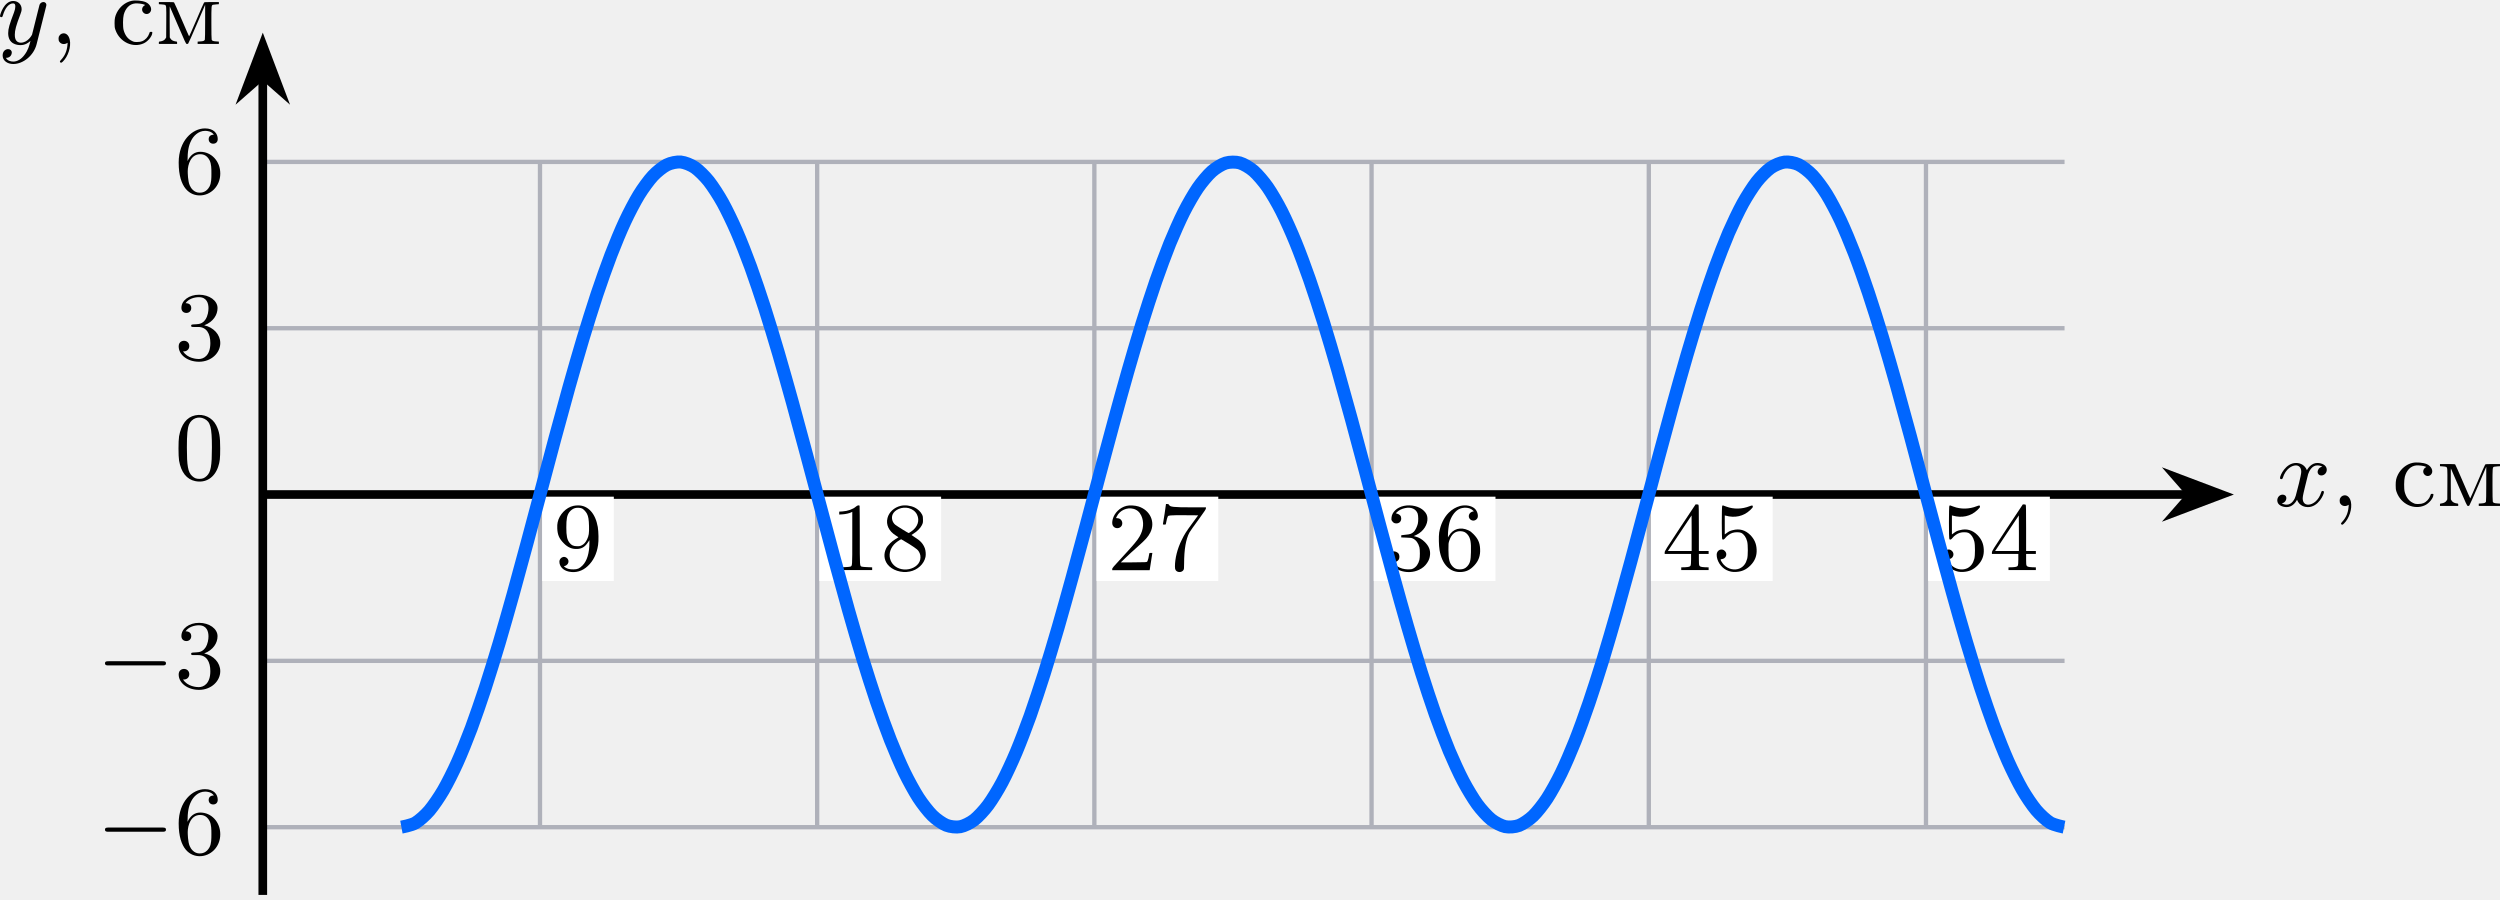
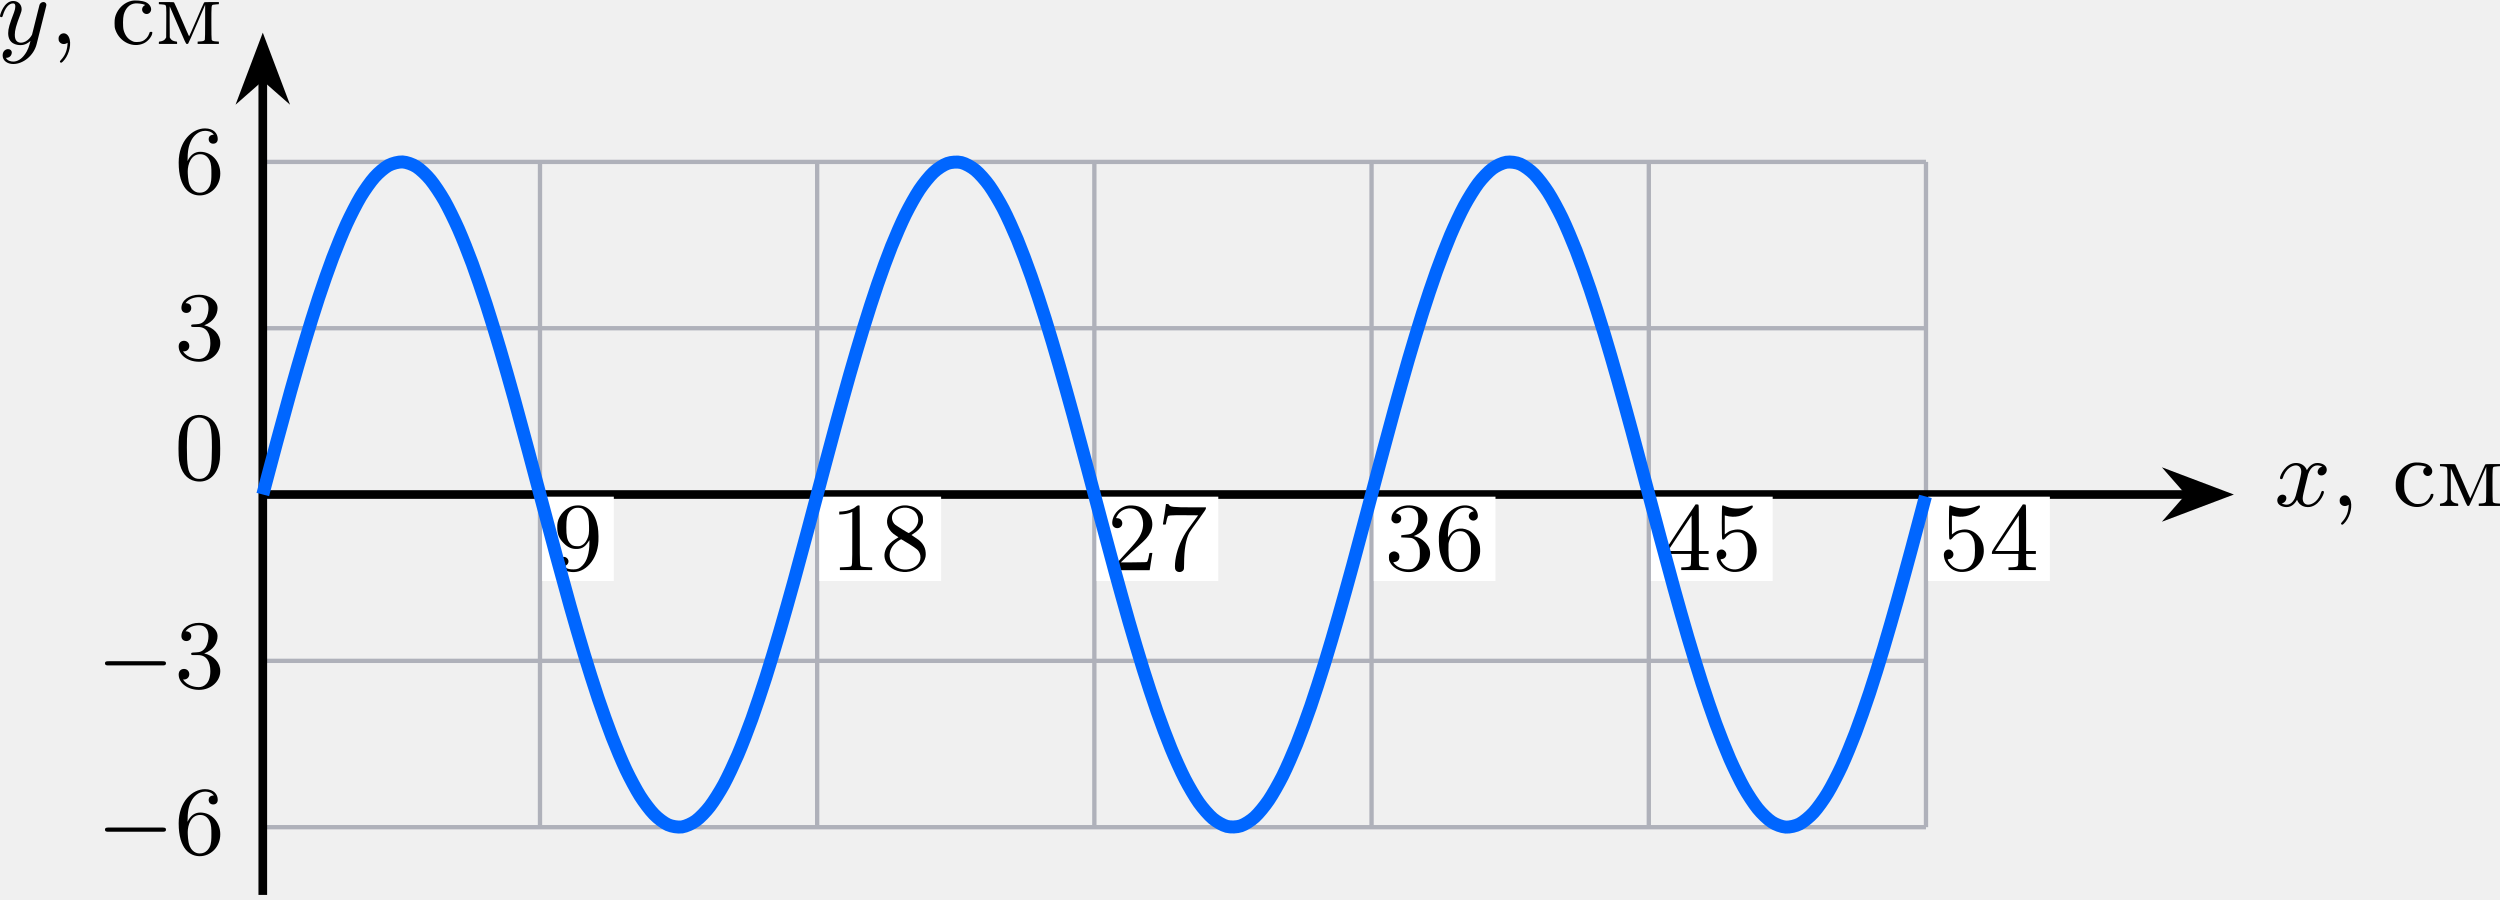
<svg xmlns="http://www.w3.org/2000/svg" xmlns:xlink="http://www.w3.org/1999/xlink" version="1.1" width="299.118pt" height="107.593pt" viewBox="-66.428 -66.881 230.091 82.764">
  <defs>
    <path id="g0-0" d="M6.052-2.053C6.214-2.053 6.384-2.053 6.384-2.251C6.384-2.439 6.205-2.439 6.052-2.439H1.103C.95-2.439 .771-2.439 .771-2.251C.771-2.053 .941-2.053 1.103-2.053H6.052Z" />
    <path id="g2-51" d="M2.735-3.156C3.569-3.47 3.963-4.125 3.963-4.743C3.963-5.434 3.201-5.972 2.268-5.972S.637-5.443 .637-4.761C.637-4.465 .834-4.295 1.094-4.295S1.542-4.483 1.542-4.743C1.542-5.057 1.327-5.192 1.022-5.192C1.255-5.568 1.802-5.747 2.242-5.747C2.986-5.747 3.129-5.156 3.129-4.734C3.129-4.465 3.075-4.035 2.851-3.694C2.573-3.291 2.26-3.273 2-3.255C1.775-3.237 1.757-3.237 1.686-3.237C1.605-3.228 1.533-3.219 1.533-3.12C1.533-3.004 1.605-3.004 1.757-3.004H2.179C2.959-3.004 3.3-2.376 3.3-1.524C3.3-.377 2.69-.054 2.233-.054C2.062-.054 1.193-.099 .789-.762C1.112-.717 1.363-.941 1.363-1.246C1.363-1.542 1.139-1.731 .879-1.731C.655-1.731 .386-1.596 .386-1.219C.386-.421 1.219 .197 2.26 .197C3.38 .197 4.214-.61 4.214-1.524C4.214-2.304 3.596-2.968 2.735-3.156Z" />
    <path id="g2-54" d="M1.201-2.968C1.201-3.882 1.3-4.394 1.542-4.86C1.722-5.227 2.161-5.747 2.824-5.747C3.004-5.747 3.416-5.712 3.622-5.389C3.291-5.389 3.147-5.218 3.147-4.976C3.147-4.743 3.309-4.564 3.56-4.564S3.981-4.725 3.981-4.994C3.981-5.496 3.622-5.972 2.806-5.972C1.65-5.972 .386-4.833 .386-2.833C.386-.403 1.479 .197 2.322 .197C3.318 .197 4.214-.637 4.214-1.82C4.214-2.959 3.389-3.82 2.376-3.82C1.838-3.82 1.453-3.506 1.201-2.968ZM2.313-.054C1.802-.054 1.506-.475 1.399-.735C1.228-1.139 1.219-1.883 1.219-2.026C1.219-2.627 1.497-3.596 2.358-3.596C2.502-3.596 2.941-3.596 3.228-3.04C3.398-2.699 3.398-2.26 3.398-1.829S3.398-.959 3.228-.628C2.95-.117 2.555-.054 2.313-.054Z" />
    <path id="g3-44" d="M1.058-.941C1.004-.924 .924-.852 .879-.789C.807-.69 .789-.646 .789-.493C.789-.332 .807-.287 .879-.188C1.022 0 1.282 .054 1.506-.054L1.623-.117L1.605 .108C1.56 .637 1.372 1.076 1.013 1.462C.915 1.569 .897 1.596 .924 1.65C.986 1.757 1.04 1.748 1.184 1.614C1.677 1.13 1.955 .251 1.82-.395C1.722-.861 1.399-1.094 1.058-.941Z" />
    <path id="g3-48" d="M1.901-5.918C1.121-5.756 .619-5.084 .421-3.99C.35-3.569 .35-2.17 .421-1.748C.61-.672 1.121-.027 1.91 .134C2.86 .332 3.676-.17 4.017-1.184C4.178-1.668 4.205-1.955 4.205-2.878C4.205-3.981 4.125-4.438 3.829-5.021C3.461-5.73 2.681-6.088 1.901-5.918ZM2.744-5.604C3.309-5.326 3.443-4.815 3.443-2.968C3.443-1.255 3.344-.699 2.968-.341C2.744-.134 2.582-.072 2.286-.072C2-.072 1.838-.134 1.614-.341C1.237-.699 1.139-1.255 1.139-2.968C1.139-4.178 1.193-4.743 1.345-5.093C1.587-5.64 2.206-5.873 2.744-5.604Z" />
    <path id="g3-49" d="M2.376-5.855C2.107-5.613 1.614-5.434 1.13-5.407L.834-5.389V-5.254V-5.12L1.13-5.138C1.417-5.156 1.784-5.236 1.946-5.326L2.035-5.371V-2.95C2.035-.287 2.044-.395 1.847-.323C1.793-.305 1.56-.287 1.327-.278L.897-.26V-.134V-.009H2.376H3.865V-.134V-.26L3.434-.278C3.201-.287 2.968-.305 2.914-.323C2.717-.395 2.726-.26 2.726-3.201C2.726-4.671 2.717-5.891 2.708-5.918C2.672-6.007 2.511-5.972 2.376-5.855Z" />
    <path id="g3-50" d="M1.757-5.918C1.148-5.765 .646-5.272 .493-4.689C.43-4.456 .43-4.232 .502-4.107C.664-3.784 1.157-3.784 1.327-4.107C1.47-4.411 1.273-4.77 .941-4.779C.87-4.779 .807-4.788 .807-4.806C.807-4.815 .834-4.896 .879-4.967C1.148-5.505 1.811-5.801 2.385-5.649C2.717-5.568 2.968-5.353 3.12-5.021C3.389-4.447 3.335-3.757 2.977-3.12C2.771-2.753 2.448-2.367 1.399-1.228C.529-.296 .448-.197 .448-.099V0H2.17H3.891L3.909-.09C3.918-.143 3.963-.457 4.017-.789C4.062-1.121 4.116-1.435 4.125-1.488L4.142-1.587H3.999C3.873-1.587 3.865-1.587 3.847-1.47C3.802-1.175 3.748-.959 3.703-.861C3.658-.753 3.658-.753 3.425-.735C3.3-.726 2.753-.717 2.215-.717H1.237L1.695-1.157C1.937-1.39 2.394-1.82 2.708-2.089C3.524-2.815 3.739-3.049 3.954-3.47C4.438-4.429 3.936-5.523 2.86-5.864C2.555-5.963 2.026-5.99 1.757-5.918Z" />
    <path id="g3-51" d="M1.784-5.918C1.139-5.783 .672-5.335 .637-4.824C.619-4.654 .628-4.618 .69-4.528C.807-4.358 .906-4.304 1.085-4.304C1.354-4.304 1.533-4.483 1.533-4.752C1.533-4.985 1.417-5.12 1.157-5.2L1.031-5.236L1.166-5.362C1.327-5.523 1.587-5.649 1.883-5.712C2.439-5.837 2.896-5.64 3.049-5.2C3.111-5.012 3.12-4.501 3.058-4.259C2.995-4.008 2.833-3.676 2.699-3.542C2.502-3.353 2.367-3.3 1.955-3.264C1.757-3.246 1.587-3.228 1.56-3.219S1.524-3.165 1.533-3.111L1.542-3.013L2.008-2.995C2.412-2.986 2.484-2.968 2.609-2.914C2.905-2.771 3.111-2.484 3.21-2.098C3.264-1.874 3.264-1.175 3.21-.959C3.111-.565 2.914-.287 2.618-.143C2.484-.081 2.43-.072 2.152-.072C1.775-.081 1.462-.17 1.175-.35C1.022-.448 .807-.664 .807-.717C.807-.726 .87-.744 .941-.753C1.094-.771 1.201-.834 1.3-.968C1.39-1.094 1.39-1.381 1.291-1.524C1.21-1.632 1.013-1.731 .879-1.731S.556-1.632 .475-1.524C.412-1.435 .403-1.39 .403-1.175C.403-.968 .412-.915 .502-.735C.906 .081 2.206 .43 3.156-.027C3.488-.179 3.73-.386 3.909-.655C4.089-.915 4.16-1.13 4.187-1.417C4.223-1.865 4.071-2.224 3.703-2.591C3.443-2.851 3.165-3.013 2.851-3.093L2.69-3.138L2.959-3.264C3.578-3.569 3.99-4.214 3.945-4.797C3.927-5.057 3.838-5.245 3.622-5.461C3.219-5.873 2.448-6.061 1.784-5.918Z" />
    <path id="g3-52" d="M1.686-3.909C.341-1.883 .269-1.757 .269-1.632V-1.497H1.479H2.699V-1.004C2.699-.708 2.681-.475 2.663-.439C2.609-.323 2.502-.287 2.134-.269L1.793-.26V-.134V-.009H3.058H4.313V-.134V-.26L3.981-.269C3.613-.287 3.497-.323 3.452-.439C3.425-.475 3.416-.708 3.416-1.004V-1.497H3.865H4.313V-1.632V-1.766H3.865H3.416V-3.873C3.416-5.478 3.407-5.99 3.38-6.016C3.362-6.043 3.291-6.052 3.228-6.052H3.111ZM2.753-3.398V-1.766H1.659H.565L1.65-3.398C2.251-4.304 2.744-5.039 2.744-5.039C2.753-5.039 2.753-4.304 2.753-3.398Z" />
    <path id="g3-53" d="M.959-5.927C.906-5.882 .906-2.905 .959-2.851C1.04-2.771 1.13-2.815 1.255-2.977C1.408-3.174 1.677-3.362 1.91-3.434C2.152-3.515 2.555-3.506 2.708-3.434C2.968-3.3 3.156-3.031 3.255-2.645C3.335-2.349 3.335-1.318 3.255-1.049C3.138-.61 2.923-.332 2.591-.17C2.116 .045 1.497-.081 1.112-.493C.977-.628 .807-.906 .807-.977C.807-.995 .861-1.013 .941-1.022C1.3-1.067 1.462-1.479 1.219-1.748C.941-2.071 .448-1.856 .448-1.426C.448-.87 .816-.287 1.336-.018C1.632 .126 1.901 .188 2.233 .161C2.762 .134 3.165-.045 3.551-.43C3.972-.852 4.16-1.336 4.125-1.919C4.098-2.457 3.909-2.86 3.542-3.237C3.084-3.694 2.546-3.847 1.937-3.685C1.668-3.622 1.569-3.569 1.354-3.407L1.193-3.291V-4.169V-5.039L1.264-5.021C2.116-4.779 2.923-4.958 3.524-5.523C3.73-5.721 3.775-5.774 3.775-5.846C3.775-5.972 3.721-5.981 3.488-5.891C2.798-5.613 2.017-5.595 1.345-5.846C1.201-5.9 1.067-5.945 1.049-5.954C1.022-5.963 .986-5.954 .959-5.927Z" />
    <path id="g3-54" d="M2.349-5.909C1.964-5.801 1.605-5.595 1.3-5.29C.852-4.842 .538-4.178 .421-3.461C.368-3.102 .386-2.26 .457-1.838C.681-.52 1.417 .224 2.43 .17C2.923 .143 3.273-.027 3.649-.43C4.053-.861 4.223-1.327 4.187-1.964C4.16-2.529 3.999-2.887 3.578-3.318C3.389-3.506 3.291-3.587 3.111-3.667C2.394-4.008 1.695-3.811 1.318-3.165L1.228-3.013V-3.219C1.228-3.56 1.282-4.062 1.363-4.367C1.497-4.887 1.82-5.371 2.188-5.586C2.6-5.828 3.219-5.792 3.497-5.523L3.613-5.416L3.515-5.398C3.21-5.326 3.058-5.021 3.201-4.77C3.38-4.492 3.748-4.492 3.927-4.77C4.062-4.976 3.936-5.452 3.694-5.667C3.38-5.945 2.851-6.034 2.349-5.909ZM2.78-3.497C2.878-3.443 2.977-3.353 3.049-3.264C3.3-2.95 3.371-2.573 3.344-1.659C3.327-.87 3.264-.637 2.995-.341C2.815-.152 2.618-.072 2.322-.072S1.856-.143 1.668-.332C1.363-.646 1.273-1.013 1.273-1.874C1.273-2.448 1.273-2.484 1.354-2.726C1.551-3.327 1.91-3.613 2.412-3.587C2.564-3.578 2.672-3.551 2.78-3.497Z" />
    <path id="g3-55" d="M.664-5.209C.592-4.725 .52-4.304 .511-4.259C.502-4.196 .511-4.196 .637-4.196C.771-4.196 .771-4.196 .789-4.304C.852-4.645 .906-4.851 .95-4.932C1.004-5.012 1.022-5.021 1.228-5.039C1.354-5.057 1.964-5.066 2.6-5.057L3.748-5.048L3.237-4.349C2.627-3.524 2.484-3.291 2.233-2.771C1.838-1.982 1.614-1.085 1.614-.332C1.614-.161 1.632-.081 1.677-.009C1.829 .233 2.242 .233 2.394-.009C2.448-.099 2.457-.161 2.457-.601C2.457-1.901 2.618-2.851 2.95-3.47C3.013-3.578 3.371-4.098 3.766-4.627C4.34-5.425 4.465-5.604 4.465-5.685V-5.783H3.165C1.444-5.783 1.157-5.819 1.067-6.016C1.04-6.07 1.013-6.088 .915-6.088H.789Z" />
    <path id="g3-56" d="M1.874-5.918C1.282-5.774 .807-5.335 .672-4.806C.511-4.187 .789-3.596 1.435-3.192C1.569-3.111 1.677-3.031 1.677-3.022C1.677-3.022 1.551-2.941 1.408-2.86C1.067-2.663 .672-2.277 .547-2.008C.305-1.497 .341-.986 .664-.547C1.076 0 1.937 .287 2.717 .126C3.434-.009 4.035-.565 4.169-1.219C4.214-1.444 4.187-1.793 4.107-2.017C3.945-2.439 3.694-2.717 3.192-3.022C3.022-3.129 2.878-3.228 2.878-3.237S2.968-3.309 3.075-3.371C3.389-3.56 3.694-3.865 3.829-4.133C3.936-4.349 3.936-4.376 3.936-4.645C3.936-4.896 3.927-4.949 3.856-5.111C3.73-5.371 3.452-5.631 3.174-5.765C2.78-5.954 2.268-6.016 1.874-5.918ZM2.618-5.712C2.977-5.613 3.237-5.416 3.389-5.111C3.649-4.573 3.452-3.972 2.869-3.569C2.753-3.479 2.636-3.416 2.618-3.416C2.573-3.416 1.56-4.044 1.39-4.178C1.121-4.394 1.013-4.779 1.13-5.102C1.318-5.577 2.017-5.864 2.618-5.712ZM2.663-2.412C3.389-1.946 3.506-1.856 3.631-1.569C3.739-1.345 3.73-.995 3.613-.771C3.398-.314 2.806-.027 2.197-.063C.959-.152 .439-1.444 1.273-2.367C1.435-2.546 1.856-2.842 1.937-2.842C1.955-2.842 2.286-2.645 2.663-2.412Z" />
    <path id="g3-57" d="M1.883-5.918C1.21-5.774 .574-5.111 .43-4.402C.395-4.241 .386-4.089 .395-3.838C.421-3.246 .574-2.896 1.004-2.466C1.372-2.089 1.775-1.919 2.26-1.955C2.654-1.973 2.959-2.161 3.201-2.537L3.353-2.762V-2.52C3.353-1.578 3.138-.861 2.726-.439C2.439-.152 2.26-.072 1.883-.072C1.542-.072 1.336-.117 1.148-.242C1.013-.332 .977-.386 1.067-.386S1.309-.493 1.372-.601C1.587-.95 1.166-1.381 .816-1.166C.681-1.085 .592-.941 .592-.789C.592-.332 .933 .018 1.462 .134C2.098 .269 2.708 .09 3.201-.377C3.712-.852 4.035-1.506 4.151-2.313C4.214-2.717 4.196-3.524 4.125-3.972C3.909-5.227 3.228-5.972 2.304-5.963C2.179-5.963 1.991-5.945 1.883-5.918ZM2.681-5.676C2.833-5.595 3.031-5.38 3.129-5.192C3.255-4.94 3.3-4.68 3.318-4.062C3.335-3.398 3.3-3.174 3.138-2.833C3.004-2.555 2.851-2.385 2.645-2.286C2.493-2.215 2.439-2.197 2.215-2.206C1.892-2.206 1.704-2.286 1.524-2.52C1.3-2.806 1.228-3.147 1.228-3.936S1.291-5.057 1.515-5.353C1.659-5.532 1.838-5.658 2.026-5.712C2.224-5.765 2.529-5.747 2.681-5.676Z" />
    <path id="g3-236" d="M.296-3.766V-3.667L.547-3.649C.681-3.64 .825-3.622 .861-3.604C.986-3.533 .986-3.47 .977-2.008L.968-.61L.897-.493C.816-.359 .646-.269 .439-.242C.296-.224 .296-.224 .296-.117V-.009H1.139H1.973V-.117C1.973-.224 1.973-.224 1.829-.242C1.623-.269 1.453-.359 1.372-.493L1.3-.61L1.291-2.053C1.291-2.842 1.291-3.479 1.3-3.461S1.641-2.672 2.044-1.739C2.699-.206 2.78-.036 2.851-.009C2.923 0 2.95 0 2.995-.045C3.022-.072 3.389-.888 3.802-1.856L4.555-3.613V-2.044C4.555-1.121 4.546-.448 4.528-.403C4.483-.296 4.394-.26 4.116-.242L3.865-.224V-.117V-.009H4.842H5.819V-.117V-.224L5.568-.242C5.281-.26 5.192-.296 5.156-.403C5.138-.448 5.129-1.094 5.129-1.946C5.129-3.506 5.129-3.551 5.263-3.613C5.299-3.622 5.434-3.64 5.568-3.649L5.819-3.667V-3.766V-3.865H5.156C4.627-3.865 4.492-3.856 4.456-3.82C4.429-3.802 4.125-3.093 3.766-2.251C3.398-1.417 3.102-.717 3.084-.708C3.075-.69 2.771-1.381 2.403-2.242C2.035-3.093 1.722-3.811 1.695-3.829C1.677-3.856 1.462-3.865 .977-3.865H.296Z" />
    <path id="g3-241" d="M1.865-3.972C1.3-3.847 .798-3.434 .52-2.887C.359-2.555 .314-2.349 .314-1.919C.314-1.587 .323-1.515 .395-1.3C.789-.17 2.017 .395 3.013-.072C3.389-.251 3.775-.717 3.784-1.022C3.793-1.121 3.784-1.121 3.676-1.121C3.56-1.121 3.551-1.121 3.506-.968C3.398-.646 3.147-.377 2.851-.26C2.717-.206 2.618-.197 2.394-.188C2.134-.188 2.089-.197 1.91-.287C1.533-.466 1.282-.798 1.148-1.282C1.067-1.578 1.076-2.385 1.157-2.699C1.246-3.013 1.354-3.21 1.533-3.407C1.722-3.604 1.946-3.712 2.215-3.739C2.439-3.757 2.869-3.703 3.022-3.64L3.129-3.596L3.04-3.533C2.851-3.407 2.789-3.147 2.914-2.959C3.093-2.69 3.461-2.699 3.622-2.977C3.793-3.255 3.578-3.685 3.183-3.856C2.851-3.999 2.224-4.053 1.865-3.972Z" />
    <path id="g1-120" d="M4.411-3.622C4.08-3.56 3.981-3.273 3.981-3.138C3.981-2.968 4.107-2.815 4.331-2.815C4.582-2.815 4.824-3.031 4.824-3.344C4.824-3.757 4.376-3.963 3.954-3.963C3.416-3.963 3.102-3.488 2.995-3.3C2.824-3.739 2.43-3.963 2-3.963C1.04-3.963 .52-2.815 .52-2.582C.52-2.502 .583-2.475 .646-2.475C.726-2.475 .753-2.52 .771-2.573C1.049-3.461 1.641-3.739 1.982-3.739C2.242-3.739 2.475-3.569 2.475-3.147C2.475-2.824 2.089-1.39 1.973-.959C1.901-.681 1.632-.126 1.139-.126C.959-.126 .771-.188 .681-.242C.924-.287 1.103-.493 1.103-.726C1.103-.95 .933-1.049 .762-1.049C.502-1.049 .269-.825 .269-.52C.269-.081 .753 .099 1.13 .099C1.65 .099 1.955-.332 2.089-.574C2.313 .018 2.842 .099 3.084 .099C4.053 .099 4.564-1.067 4.564-1.282C4.564-1.327 4.537-1.39 4.447-1.39C4.349-1.39 4.34-1.354 4.295-1.219C4.098-.574 3.578-.126 3.111-.126C2.851-.126 2.609-.287 2.609-.717C2.609-.915 2.735-1.408 2.815-1.748C2.851-1.91 3.093-2.878 3.111-2.941C3.219-3.264 3.488-3.739 3.945-3.739C4.107-3.739 4.277-3.712 4.411-3.622Z" />
    <path id="g1-121" d="M4.501-3.452C4.51-3.497 4.528-3.551 4.528-3.604C4.528-3.721 4.447-3.865 4.25-3.865C4.133-3.865 3.972-3.793 3.9-3.622C3.891-3.587 3.802-3.219 3.748-3.022L3.3-1.228C3.228-.968 3.228-.95 3.21-.87C3.201-.834 2.824-.126 2.179-.126C1.623-.126 1.623-.69 1.623-.861C1.623-1.264 1.739-1.704 2.125-2.708C2.197-2.914 2.251-3.04 2.251-3.21C2.251-3.649 1.919-3.963 1.479-3.963C.619-3.963 .26-2.69 .26-2.582C.26-2.502 .323-2.475 .386-2.475C.484-2.475 .493-2.529 .529-2.645C.717-3.309 1.076-3.739 1.453-3.739C1.668-3.739 1.668-3.569 1.668-3.443C1.668-3.291 1.632-3.129 1.551-2.914C1.13-1.802 1.013-1.426 1.013-.995C1.013 0 1.82 .099 2.152 .099C2.591 .099 2.905-.134 3.067-.296C2.95 .161 2.851 .565 2.502 1.013C2.233 1.372 1.874 1.614 1.479 1.614C1.228 1.614 .933 1.524 .807 1.273C1.282 1.273 1.345 .879 1.345 .789C1.345 .592 1.201 .466 1.004 .466C.789 .466 .502 .637 .502 1.049C.502 1.515 .915 1.838 1.479 1.838C2.394 1.838 3.371 1.058 3.631 .009L4.501-3.452Z" />
  </defs>
  <g id="page1">
    <path d="M-42.242 9.25V-51.98" stroke="#afb1ba" fill="none" stroke-width=".399" stroke-miterlimit="10" />
    <path d="M-16.73 9.25V-51.98" stroke="#afb1ba" fill="none" stroke-width=".399" stroke-miterlimit="10" />
    <path d="M8.781 9.25V-51.98" stroke="#afb1ba" fill="none" stroke-width=".399" stroke-miterlimit="10" />
    <path d="M34.293 9.25V-51.98" stroke="#afb1ba" fill="none" stroke-width=".399" stroke-miterlimit="10" />
    <path d="M59.805 9.25V-51.98" stroke="#afb1ba" fill="none" stroke-width=".399" stroke-miterlimit="10" />
    <path d="M85.321 9.25V-51.98" stroke="#afb1ba" fill="none" stroke-width=".399" stroke-miterlimit="10" />
    <path d="M110.832 9.25V-51.98" stroke="#afb1ba" fill="none" stroke-width=".399" stroke-miterlimit="10" />
-     <path d="M-42.242 9.25H123.586" stroke="#afb1ba" fill="none" stroke-width=".399" stroke-miterlimit="10" />
-     <path d="M-42.242-6.059H123.586" stroke="#afb1ba" fill="none" stroke-width=".399" stroke-miterlimit="10" />
-     <path d="M-42.242-21.367H123.586" stroke="#afb1ba" fill="none" stroke-width=".399" stroke-miterlimit="10" />
-     <path d="M-42.242-36.672H123.586" stroke="#afb1ba" fill="none" stroke-width=".399" stroke-miterlimit="10" />
-     <path d="M-42.242-51.98H123.586" stroke="#afb1ba" fill="none" stroke-width=".399" stroke-miterlimit="10" />
+     <path d="M-42.242 9.25H110.832" stroke="#afb1ba" fill="none" stroke-width=".399" stroke-miterlimit="10" />
+     <path d="M-42.242-6.059H110.832" stroke="#afb1ba" fill="none" stroke-width=".399" stroke-miterlimit="10" />
+     <path d="M-42.242-21.367H110.832" stroke="#afb1ba" fill="none" stroke-width=".399" stroke-miterlimit="10" />
+     <path d="M-42.242-36.672H110.832" stroke="#afb1ba" fill="none" stroke-width=".399" stroke-miterlimit="10" />
+     <path d="M-42.242-51.98H110.832" stroke="#afb1ba" fill="none" stroke-width=".399" stroke-miterlimit="10" />
    <path d="M-42.242-21.367H135.067" stroke="#000" fill="none" stroke-width=".797" stroke-miterlimit="10" />
    <path d="M138.043-21.367L133.891-22.938L135.266-21.367L133.891-19.797Z" />
    <path d="M138.043-21.367L133.891-22.938L135.266-21.367L133.891-19.797Z" stroke="#000" fill="none" stroke-width=".797" stroke-miterlimit="10" />
    <g transform="matrix(1 0 0 1 185.1372 1.0587)">
      <use x="-42.242" y="-21.366" xlink:href="#g1-120" />
      <use x="-37.019" y="-21.366" xlink:href="#g3-44" />
      <use x="-31.389" y="-21.366" xlink:href="#g3-241" />
      <use x="-27.294" y="-21.366" xlink:href="#g3-236" />
    </g>
    <path d="M-42.242 15.484V-59.777" stroke="#000" fill="none" stroke-width=".797" stroke-miterlimit="10" />
    <path d="M-42.242-62.75L-43.812-58.598L-42.242-59.977L-40.672-58.598Z" />
    <path d="M-42.242-62.75L-43.812-58.598L-42.242-59.977L-40.672-58.598Z" stroke="#000" fill="none" stroke-width=".797" stroke-miterlimit="10" />
    <g transform="matrix(1 0 0 1 -24.4458 -41.4617)">
      <use x="-42.242" y="-21.366" xlink:href="#g1-121" />
      <use x="-37.382" y="-21.366" xlink:href="#g3-44" />
      <use x="-31.752" y="-21.366" xlink:href="#g3-241" />
      <use x="-27.657" y="-21.366" xlink:href="#g3-236" />
    </g>
    <g transform="matrix(1 0 0 1 -8.1267 -27.7254)">
      <use x="-42.242" y="-21.366" xlink:href="#g2-54" />
    </g>
    <g transform="matrix(1 0 0 1 -8.1267 -12.4179)">
      <use x="-42.242" y="-21.366" xlink:href="#g2-51" />
    </g>
    <g transform="matrix(1 0 0 1 -15.2944 17.78117)">
      <use x="-42.242" y="-21.366" xlink:href="#g0-0" />
      <use x="-35.075" y="-21.366" xlink:href="#g2-51" />
    </g>
    <g transform="matrix(1 0 0 1 -15.2944 33.0887)">
      <use x="-42.242" y="-21.366" xlink:href="#g0-0" />
      <use x="-35.075" y="-21.366" xlink:href="#g2-54" />
    </g>
    <g transform="matrix(1 0 0 1 -8.1256 -1.3689)">
      <use x="-42.242" y="-21.366" xlink:href="#g3-48" />
    </g>
    <path d="M-16.531-13.41H-9.934V-21.168H-16.531Z" fill="#fff" />
    <g transform="matrix(1 0 0 1 26.7075 6.9615)">
      <use x="-42.242" y="-21.366" xlink:href="#g3-57" />
    </g>
    <path d="M8.98-13.41H20.188V-21.168H8.98Z" fill="#fff" />
    <g transform="matrix(1 0 0 1 52.21942 6.9615)">
      <use x="-42.242" y="-21.366" xlink:href="#g3-49" />
      <use x="-37.636" y="-21.366" xlink:href="#g3-56" />
    </g>
    <path d="M34.492-13.41H45.699V-21.168H34.492Z" fill="#fff" />
    <g transform="matrix(1 0 0 1 77.7318 6.9615)">
      <use x="-42.242" y="-21.366" xlink:href="#g3-50" />
      <use x="-37.636" y="-21.366" xlink:href="#g3-55" />
    </g>
    <path d="M60.004-13.41H71.211V-21.168H60.004Z" fill="#fff" />
    <g transform="matrix(1 0 0 1 103.2438 6.9615)">
      <use x="-42.242" y="-21.366" xlink:href="#g3-51" />
      <use x="-37.636" y="-21.366" xlink:href="#g3-54" />
    </g>
    <path d="M85.52-13.41H96.723V-21.168H85.52Z" fill="#fff" />
    <g transform="matrix(1 0 0 1 128.7562 6.9615)">
      <use x="-42.242" y="-21.366" xlink:href="#g3-52" />
      <use x="-37.636" y="-21.366" xlink:href="#g3-53" />
    </g>
    <path d="M111.031-13.41H122.235V-21.168H111.031Z" fill="#fff" />
    <g transform="matrix(1 0 0 1 154.2682 6.9615)">
      <use x="-42.242" y="-21.366" xlink:href="#g3-53" />
      <use x="-37.636" y="-21.366" xlink:href="#g3-52" />
    </g>
-     <path d="M-29.484 9.246C-29.484 9.246-28.559 9.074-28.199 8.863C-27.844 8.652-27.27 8.145-26.914 7.727C-26.559 7.309-25.984 6.469-25.629 5.856C-25.273 5.246-24.699 4.102-24.344 3.309C-23.984 2.516-23.414 1.098-23.055 .144C-22.699-.812-22.129-2.473-21.77-3.562C-21.414-4.652-20.84-6.512-20.484-7.711C-20.129-8.91-19.555-10.926-19.199-12.203C-18.844-13.48-18.27-15.598-17.914-16.922C-17.555-18.25-16.984-20.414-16.625-21.754C-16.27-23.094-15.699-25.258-15.34-26.578C-14.984-27.898-14.41-30-14.055-31.27C-13.699-32.535-13.125-34.527-12.77-35.711C-12.414-36.895-11.84-38.727-11.484-39.797C-11.125-40.867-10.555-42.492-10.195-43.422C-9.84-44.352-9.27-45.727-8.91-46.492C-8.555-47.258-7.981-48.355-7.625-48.938S-6.695-50.305-6.34-50.688C-5.984-51.074-5.41-51.531-5.055-51.707C-4.695-51.887-4.125-52.004-3.766-51.969C-3.41-51.934-2.84-51.707-2.481-51.465C-2.125-51.219-1.551-50.652-1.195-50.203S-.266-48.867 .09-48.223C.445-47.582 1.02-46.391 1.375-45.57C1.734-44.754 2.305-43.293 2.664-42.312C3.019-41.336 3.59-39.641 3.949-38.531C4.305-37.422 4.879-35.535 5.234-34.32C5.59-33.105 6.164-31.07 6.519-29.785C6.875-28.496 7.449-26.367 7.805-25.035C8.164-23.707 8.734-21.539 9.094-20.199C9.449-18.859 10.02-16.703 10.379-15.391C10.734-14.078 11.309-11.988 11.664-10.73C12.02-9.473 12.594-7.504 12.949-6.336C13.305-5.168 13.879-3.367 14.234-2.32C14.594-1.27 15.164 .316 15.523 1.223C15.879 2.125 16.449 3.461 16.809 4.199C17.164 4.934 17.738 5.984 18.094 6.535C18.449 7.086 19.023 7.82 19.379 8.172C19.734 8.523 20.309 8.926 20.664 9.07C21.023 9.215 21.594 9.277 21.953 9.207C22.309 9.141 22.879 8.859 23.238 8.582C23.594 8.301 24.168 7.684 24.523 7.203C24.879 6.723 25.453 5.781 25.809 5.109S26.738 3.203 27.094 2.356C27.453 1.508 28.023 .008 28.383-.992C28.738-1.992 29.309-3.723 29.668-4.852C30.023-5.981 30.598-7.894 30.953-9.121C31.309-10.352 31.883-12.402 32.238-13.699C32.594-14.996 33.168-17.137 33.523-18.469C33.883-19.805 34.453-21.973 34.809-23.312C35.168-24.648 35.738-26.797 36.098-28.102C36.453-29.41 37.027-31.484 37.383-32.727C37.738-33.973 38.312-35.922 38.668-37.07C39.023-38.219 39.598-39.988 39.953-41.016C40.312-42.043 40.883-43.594 41.238-44.473C41.598-45.352 42.168-46.645 42.527-47.352C42.883-48.059 43.457-49.059 43.812-49.578C44.168-50.098 44.742-50.781 45.098-51.098C45.453-51.418 46.027-51.766 46.383-51.875C46.742-51.984 47.312-51.992 47.668-51.891C48.027-51.789 48.598-51.453 48.957-51.141C49.312-50.828 49.887-50.156 50.242-49.645S51.172-48.145 51.527-47.441C51.883-46.742 52.457-45.461 52.812-44.586C53.172-43.715 53.742-42.172 54.098-41.152C54.457-40.129 55.027-38.367 55.387-37.219C55.742-36.074 56.316-34.133 56.672-32.891C57.027-31.648 57.602-29.578 57.957-28.273C58.313-26.969 58.887-24.824 59.242-23.488C59.602-22.148 60.172-19.98 60.528-18.645C60.887-17.312 61.457-15.172 61.817-13.871C62.172-12.57 62.746-10.516 63.102-9.285C63.457-8.051 64.031-6.133 64.387-5C64.742-3.867 65.317-2.129 65.672-1.125C66.031-.121 66.602 1.391 66.957 2.242C67.317 3.098 67.887 4.34 68.246 5.019C68.602 5.699 69.176 6.648 69.531 7.137C69.887 7.625 70.461 8.258 70.817 8.543C71.172 8.828 71.746 9.121 72.102 9.199C72.461 9.273 73.031 9.227 73.387 9.09C73.746 8.953 74.317 8.562 74.676 8.219C75.031 7.875 75.606 7.152 75.961 6.606C76.317 6.062 76.891 5.023 77.246 4.293C77.602 3.562 78.176 2.238 78.531 1.34C78.891 .441 79.461-1.137 79.817-2.184C80.176-3.227 80.746-5.019 81.106-6.184C81.461-7.348 82.035-9.312 82.391-10.566C82.746-11.82 83.321-13.906 83.676-15.219S84.606-18.684 84.961-20.023C85.321-21.359 85.891-23.531 86.246-24.863C86.606-26.191 87.176-28.324 87.535-29.613C87.891-30.902 88.465-32.941 88.821-34.16C89.176-35.379 89.75-37.273 90.106-38.387C90.461-39.5 91.035-41.203 91.391-42.184C91.75-43.168 92.321-44.637 92.676-45.465C93.035-46.289 93.606-47.492 93.965-48.141C94.321-48.789 94.895-49.688 95.25-50.145C95.606-50.602 96.18-51.18 96.535-51.43C96.891-51.684 97.465-51.922 97.821-51.965C98.18-52.008 98.75-51.902 99.106-51.73C99.465-51.562 100.035-51.117 100.395-50.738C100.75-50.363 101.324-49.586 101.68-49.012C102.035-48.438 102.61-47.352 102.965-46.594C103.321-45.836 103.895-44.469 104.25-43.543C104.61-42.621 105.18-41.004 105.535-39.938C105.895-38.871 106.465-37.047 106.824-35.867C107.18-34.688 107.754-32.699 108.11-31.434C108.465-30.172 109.039-28.07 109.395-26.75C109.75-25.43 110.324-23.27 110.68-21.93C111.039-20.59 111.61-18.422 111.965-17.098C112.324-15.77 112.895-13.652 113.254-12.371C113.61-11.09 114.184-9.07 114.539-7.867C114.895-6.668 115.469-4.801 115.824-3.703C116.18-2.609 116.754-.941 117.11 .016C117.469 .977 118.039 2.406 118.395 3.203C118.754 4.004 119.324 5.156 119.684 5.777C120.039 6.394 120.613 7.246 120.969 7.668C121.324 8.094 121.899 8.617 122.254 8.836C122.61 9.055 123.539 9.246 123.539 9.246" stroke="#06f" fill="none" stroke-width="1.196" stroke-miterlimit="10" />
+     <path d="M-42.242-21.367C-42.242-21.367-41.313-24.871-40.957-26.191C-40.598-27.516-40.027-29.625-39.672-30.898C-39.312-32.172-38.742-34.176-38.383-35.367C-38.027-36.559-37.457-38.406-37.098-39.484C-36.742-40.566-36.168-42.207-35.812-43.148S-34.883-45.488-34.527-46.27C-34.168-47.047-33.598-48.168-33.242-48.766C-32.883-49.363-32.312-50.176-31.953-50.574C-31.598-50.977-31.027-51.461-30.668-51.656C-30.312-51.848-29.738-51.992-29.383-51.977C-29.027-51.961-28.453-51.762-28.098-51.531C-27.738-51.305-27.168-50.766-26.812-50.332C-26.453-49.898-25.883-49.039-25.523-48.41C-25.168-47.781-24.598-46.617-24.238-45.809C-23.883-45.004-23.309-43.562-22.953-42.598C-22.598-41.629-22.023-39.953-21.668-38.852C-21.309-37.754-20.738-35.879-20.383-34.672C-20.023-33.465-19.453-31.441-19.094-30.156C-18.738-28.875-18.168-26.75-17.809-25.422C-17.453-24.094-16.879-21.926-16.523-20.59C-16.168-19.25-15.594-17.09-15.238-15.773C-14.879-14.453-14.309-12.359-13.953-11.098C-13.594-9.836-13.023-7.852-12.664-6.676C-12.309-5.5-11.738-3.684-11.379-2.625C-11.023-1.566-10.449 .039-10.094 .957C-9.738 1.875-9.164 3.231-8.809 3.981C-8.449 4.734-7.879 5.805-7.523 6.371C-7.164 6.938-6.594 7.699-6.234 8.066C-5.879 8.438-5.309 8.867-4.949 9.027C-4.594 9.188-4.019 9.277-3.664 9.227C-3.309 9.172-2.734 8.918-2.379 8.656C-2.019 8.395-1.449 7.805-1.094 7.34C-.734 6.875-.164 5.961 .195 5.305C.551 4.644 1.121 3.434 1.48 2.598C1.836 1.766 2.41 .285 2.766-.703C3.121-1.691 3.695-3.406 4.051-4.523C4.41-5.644 4.981-7.547 5.336-8.766C5.695-9.988 6.266-12.031 6.625-13.324C6.981-14.617 7.551-16.75 7.91-18.082C8.266-19.414 8.84-21.586 9.195-22.922C9.551-24.262 10.125-26.414 10.48-27.723C10.84-29.035 11.41-31.117 11.766-32.367C12.125-33.617 12.695-35.574 13.055-36.734C13.41-37.895 13.98-39.68 14.34-40.715C14.695-41.754 15.27-43.324 15.625-44.215C15.98-45.105 16.555-46.418 16.91-47.141C17.27-47.863 17.84-48.887 18.195-49.422C18.555-49.961 19.125-50.668 19.484-51.004C19.84-51.34 20.41-51.715 20.77-51.84C21.125-51.969 21.699-52.004 22.055-51.918C22.41-51.832 22.984-51.523 23.34-51.227C23.699-50.934 24.27-50.289 24.625-49.793C24.984-49.293 25.555-48.332 25.914-47.645C26.27-46.957 26.84-45.699 27.199-44.84C27.555-43.98 28.129-42.457 28.484-41.445C28.84-40.438 29.414-38.688 29.77-37.551C30.129-36.414 30.699-34.484 31.055-33.25C31.414-32.016 31.984-29.953 32.344-28.652C32.699-27.352 33.27-25.211 33.629-23.875C33.984-22.539 34.559-20.367 34.914-19.031C35.27-17.695 35.844-15.551 36.199-14.25C36.559-12.945 37.129-10.879 37.484-9.645C37.844-8.406 38.414-6.473 38.773-5.328C39.129-4.188 39.699-2.434 40.059-1.418C40.414-.402 40.988 1.129 41.344 1.992C41.699 2.859 42.273 4.129 42.629 4.82C42.988 5.516 43.559 6.492 43.914 6.996C44.273 7.5 44.844 8.156 45.203 8.457C45.559 8.758 46.129 9.082 46.488 9.176C46.844 9.266 47.418 9.246 47.773 9.125C48.129 9.008 48.703 8.645 49.059 8.316C49.418 7.988 49.988 7.289 50.344 6.762C50.703 6.234 51.273 5.219 51.633 4.504C51.988 3.789 52.559 2.484 52.918 1.598C53.273 .715 53.848-.848 54.203-1.879C54.559-2.914 55.133-4.691 55.488-5.848C55.848-7 56.418-8.957 56.773-10.203C57.133-11.449 57.703-13.527 58.063-14.836C58.418-16.145 58.988-18.297 59.348-19.633C59.703-20.973 60.278-23.141 60.633-24.477C60.988-25.809 61.563-27.945 61.918-29.238C62.278-30.535 62.848-32.582 63.203-33.805C63.563-35.031 64.133-36.938 64.492-38.062C64.848-39.184 65.418-40.906 65.778-41.898C66.133-42.891 66.707-44.383 67.063-45.223C67.418-46.062 67.992-47.285 68.348-47.949C68.707-48.613 69.278-49.539 69.633-50.012C69.992-50.484 70.563-51.086 70.922-51.355C71.278-51.625 71.848-51.891 72.207-51.949C72.563-52.008 73.137-51.934 73.492-51.777C73.848-51.625 74.422-51.207 74.778-50.848C75.133-50.484 75.707-49.738 76.063-49.176C76.422-48.617 76.992-47.555 77.352-46.812C77.707-46.066 78.278-44.719 78.637-43.809C78.992-42.898 79.567-41.301 79.922-40.246C80.278-39.191 80.852-37.383 81.207-36.211C81.563-35.039 82.137-33.062 82.492-31.801C82.852-30.543 83.422-28.449 83.781-27.133C84.137-25.816 84.707-23.656 85.067-22.32C85.422-20.98 85.996-18.812 86.352-17.484C86.707-16.156 87.281-14.027 87.637-12.742C87.992-11.457 88.567-9.43 88.922-8.219C89.281-7.012 89.852-5.129 90.211-4.023C90.567-2.922 91.137-1.234 91.496-.262C91.852 .707 92.426 2.156 92.781 2.969C93.137 3.781 93.711 4.961 94.067 5.594C94.422 6.231 94.996 7.102 95.352 7.543C95.711 7.984 96.281 8.535 96.641 8.77C96.996 9.008 97.567 9.219 97.926 9.242C98.281 9.266 98.856 9.137 99.211 8.949C99.567 8.762 100.141 8.289 100.496 7.894C100.852 7.504 101.426 6.699 101.781 6.109C102.141 5.519 102.711 4.41 103.071 3.637C103.426 2.867 103.996 1.477 104.356 .539C104.711-.395 105.285-2.031 105.641-3.106C105.996-4.18 106.571-6.019 106.926-7.211C107.281-8.398 107.856-10.395 108.211-11.664C108.571-12.938 109.141-15.043 109.5-16.367C109.856-17.688 110.785-21.191 110.785-21.191" stroke="#06f" fill="none" stroke-width="1.196" stroke-miterlimit="10" />
  </g>
</svg>
